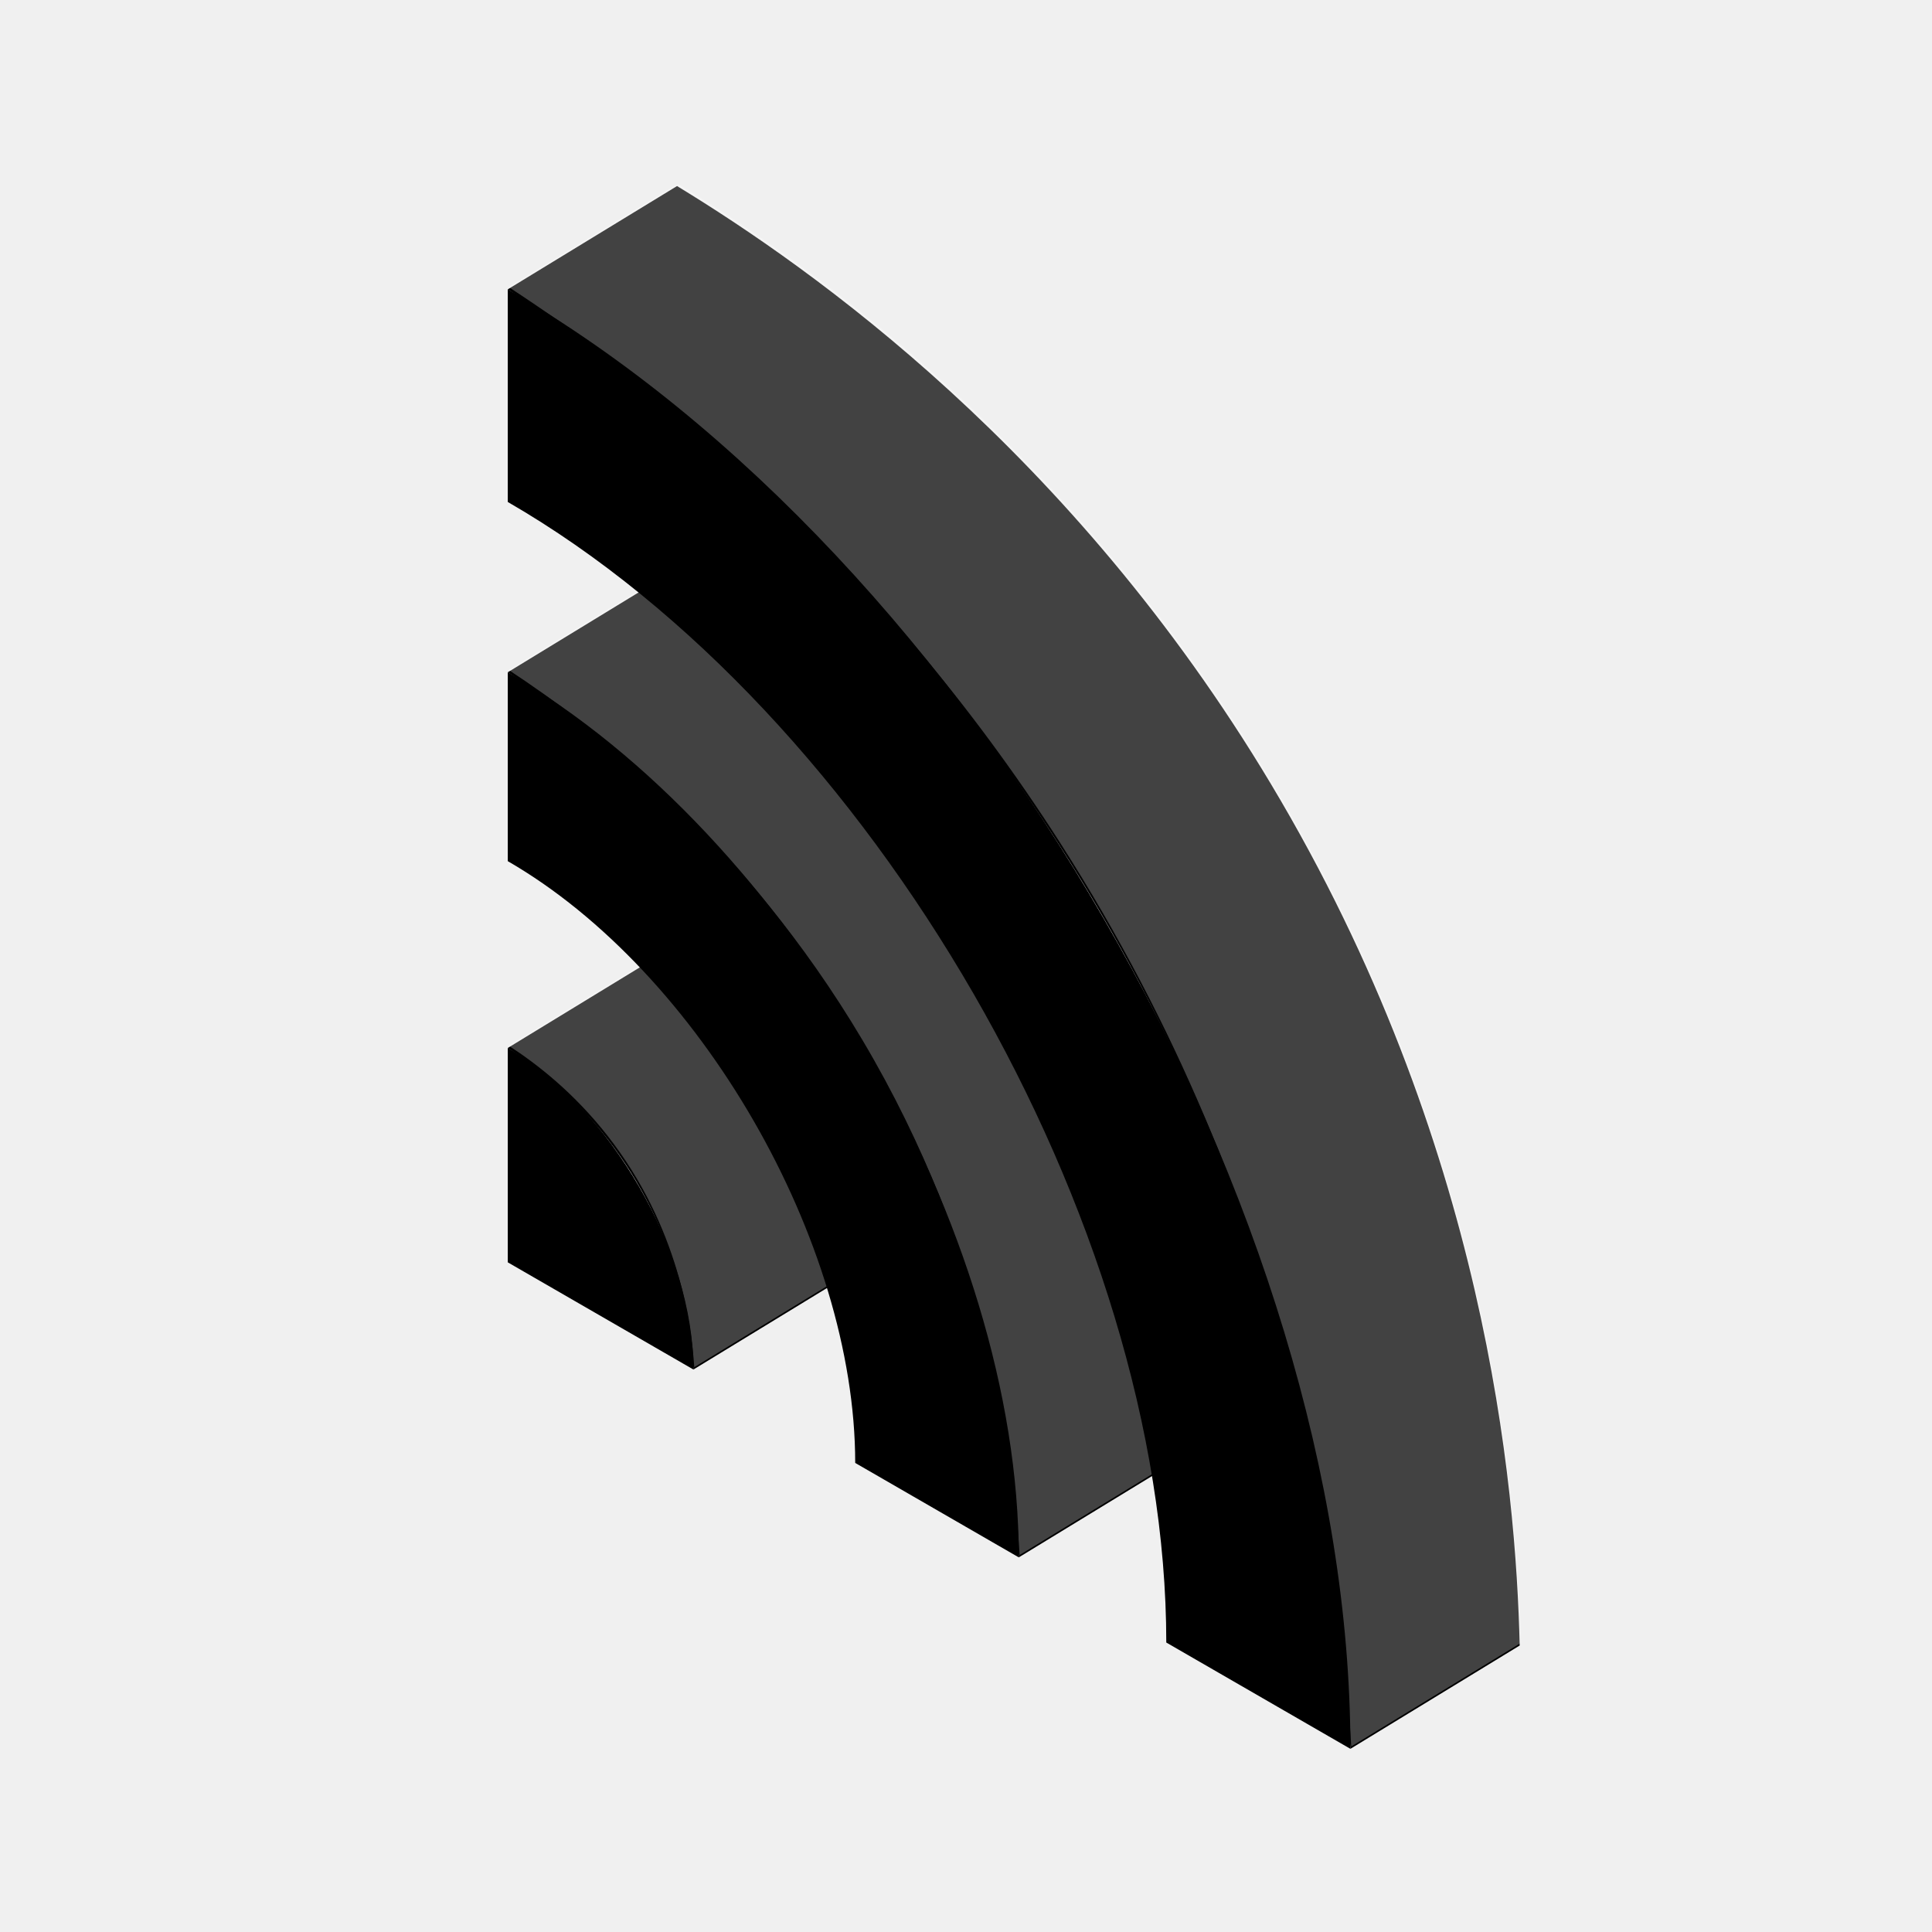
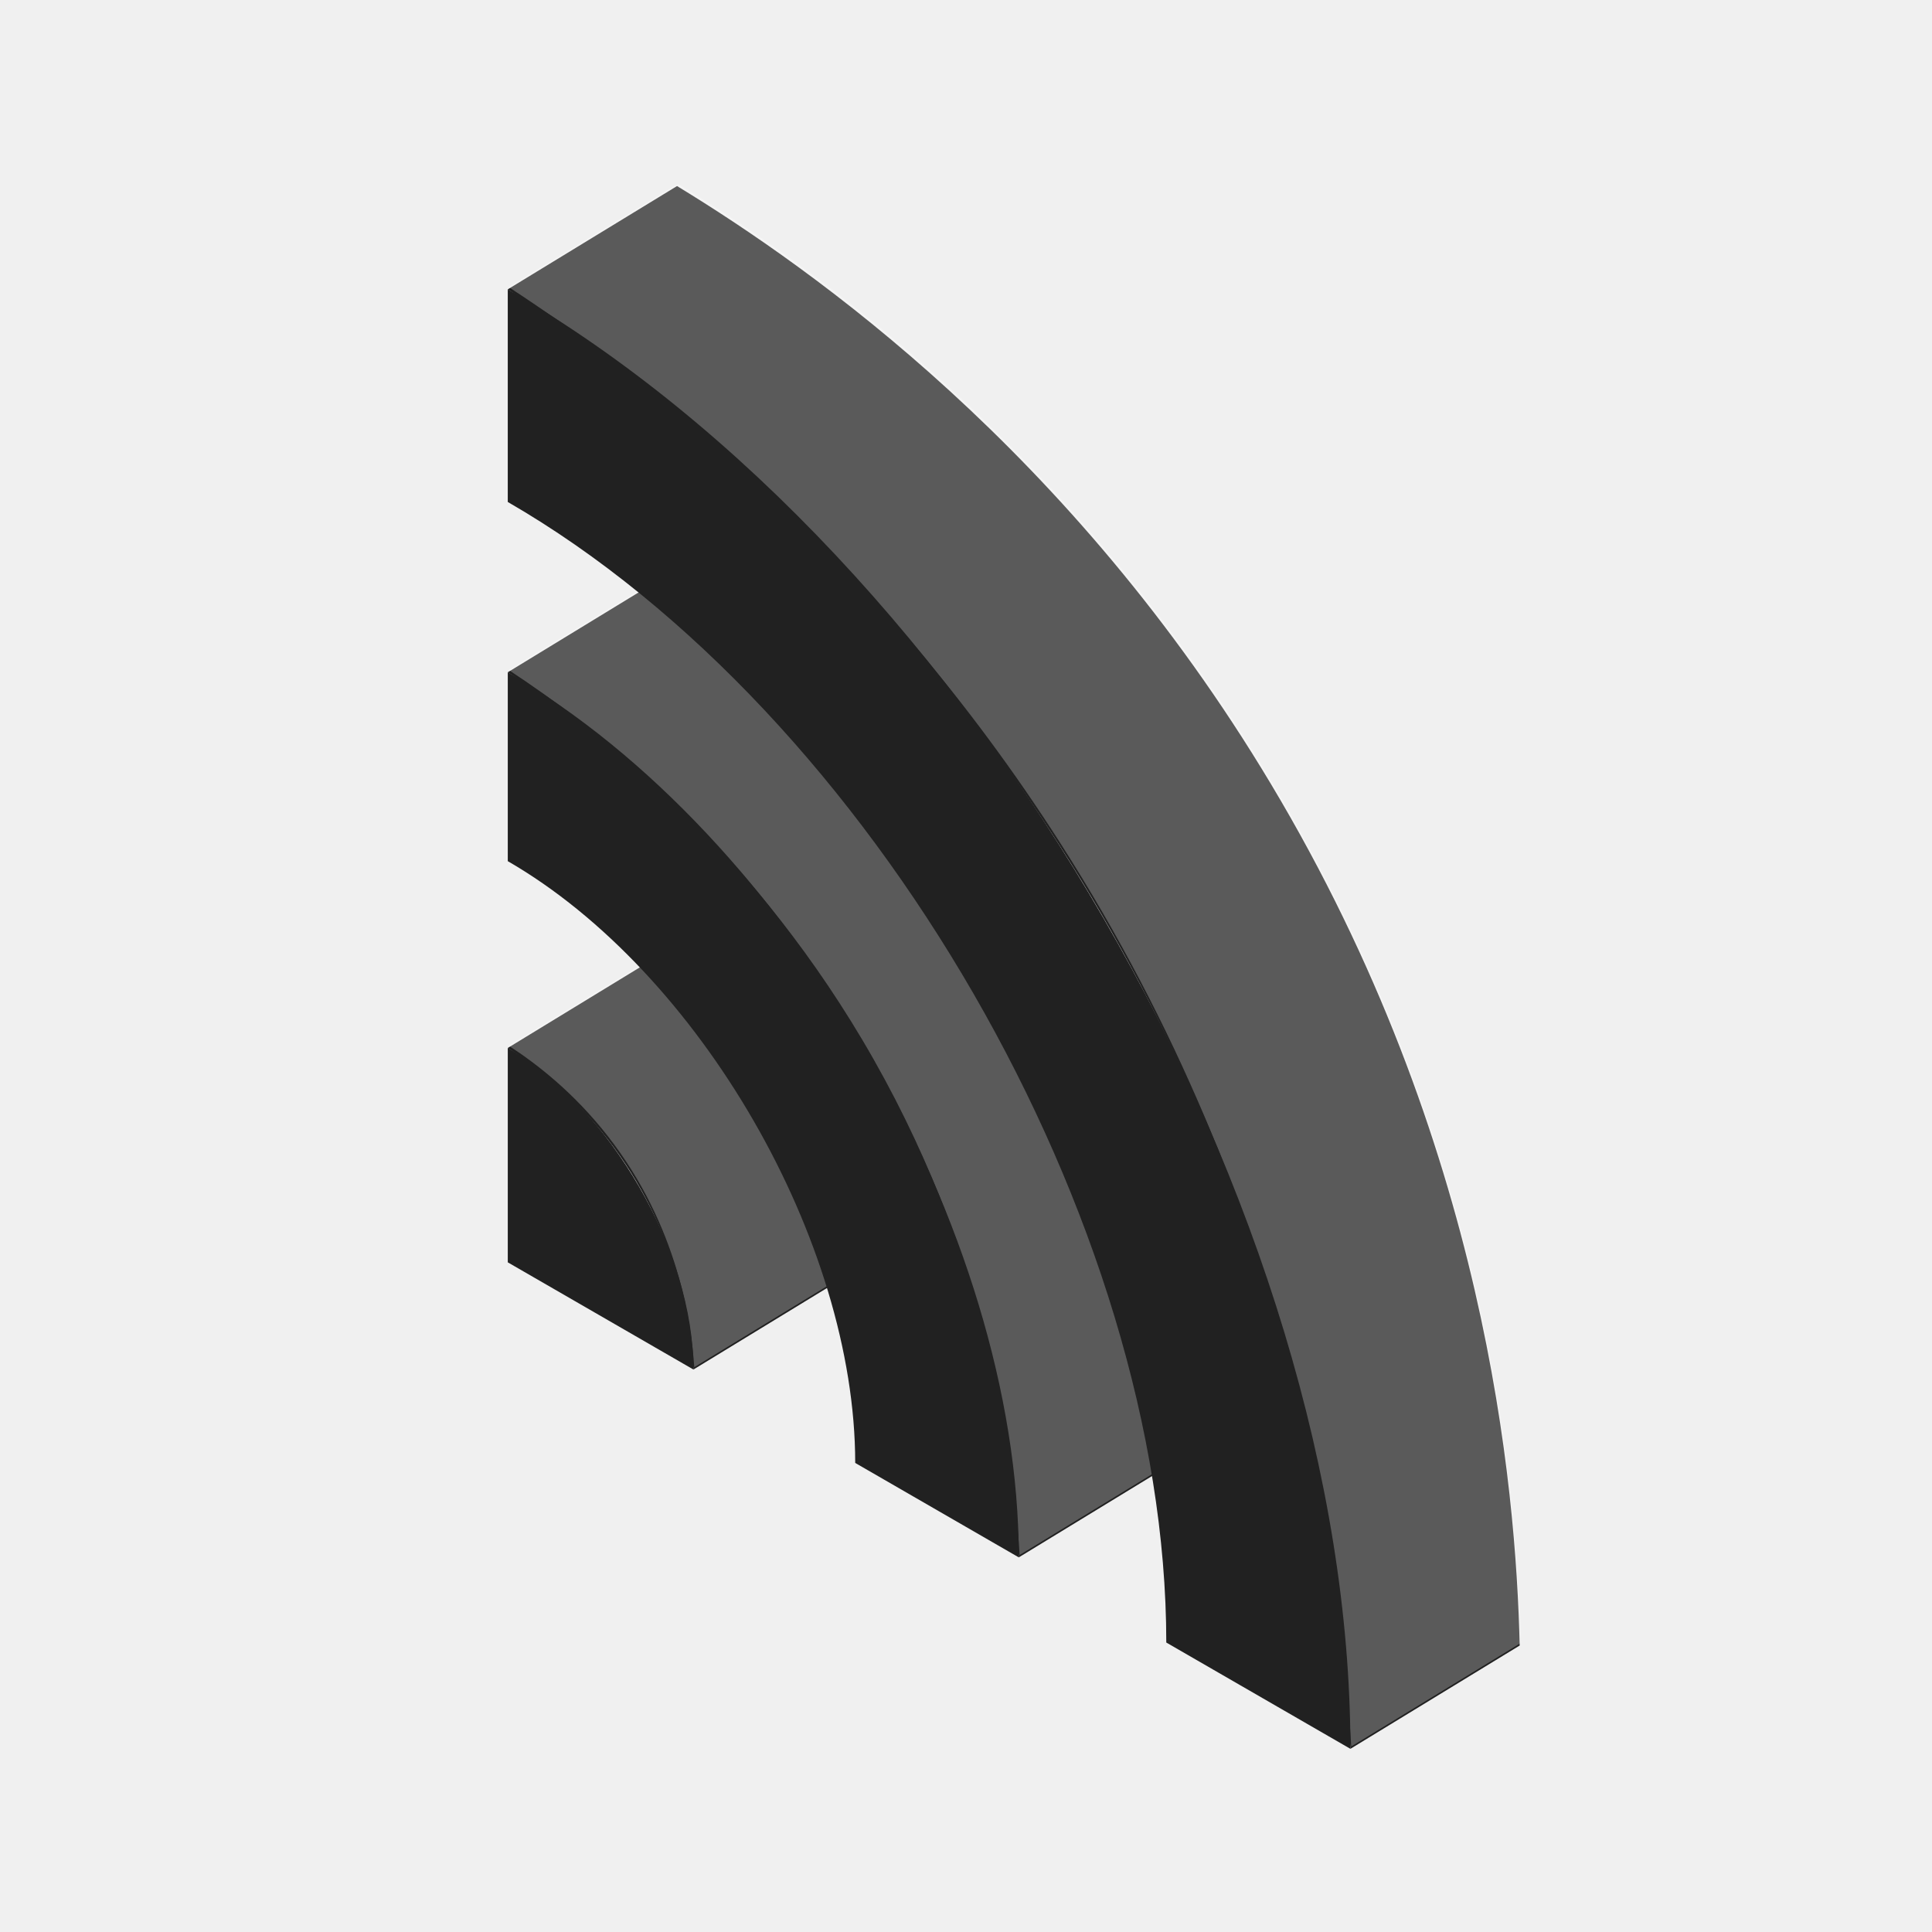
<svg xmlns="http://www.w3.org/2000/svg" width="100%" height="100%" viewBox="0 0 200 200" version="1.1" xml:space="preserve" style="fill-rule:evenodd;clip-rule:evenodd;stroke-linejoin:round;stroke-miterlimit:2;">
  <g>
-     <path d="M71.785,141.773c-0.301,-4.505 -1.623,-14.557 -8.957,-23.931c-3.477,-4.445 -7.282,-7.427 -10.263,-9.358l17.522,-10.694c3.154,2.058 8.958,6.444 13.452,14.114c4.646,7.931 5.56,15.394 5.767,19.175c-5.84,3.565 -11.681,7.13 -17.521,10.694" class="main" />
-     <path d="M105.465,161.219c-0.607,-10.53 -3.217,-31.329 -16.287,-53.34c-12.256,-20.64 -27.896,-32.562 -36.613,-38.286c5.841,-3.565 11.681,-7.129 17.522,-10.694c8.735,5.71 22.722,16.492 34.316,34.415c15.12,23.374 17.951,46.192 18.584,57.21c-5.841,3.565 -11.681,7.13 -17.522,10.695" class="main" />
-     <path d="M139.794,181.039c-1.027,-18.046 -5.626,-55.231 -30.1,-93.496c-19.284,-30.151 -42.72,-48.172 -57.13,-57.59c5.842,-3.565 11.683,-7.13 17.523,-10.693c13.984,8.517 40.858,27.46 61.472,61.887c22.3,37.241 25.366,72.717 25.758,89.197l-17.523,10.695Z" class="main" />
+     <path d="M71.785,141.773c-0.301,-4.505 -1.623,-14.557 -8.957,-23.931c-3.477,-4.445 -7.282,-7.427 -10.263,-9.358l17.522,-10.694c3.154,2.058 8.958,6.444 13.452,14.114c4.646,7.931 5.56,15.394 5.767,19.175c-5.84,3.565 -11.681,7.13 -17.521,10.694" style="fill:#212121;fill-rule:nonzero;" />
+     <path d="M105.465,161.219c-0.607,-10.53 -3.217,-31.329 -16.287,-53.34c-12.256,-20.64 -27.896,-32.562 -36.613,-38.286c5.841,-3.565 11.681,-7.129 17.522,-10.694c8.735,5.71 22.722,16.492 34.316,34.415c15.12,23.374 17.951,46.192 18.584,57.21c-5.841,3.565 -11.681,7.13 -17.522,10.695" style="fill:#212121;fill-rule:nonzero;" />
+     <path d="M139.794,181.039c-1.027,-18.046 -5.626,-55.231 -30.1,-93.496c-19.284,-30.151 -42.72,-48.172 -57.13,-57.59c5.842,-3.565 11.683,-7.13 17.523,-10.693c13.984,8.517 40.858,27.46 61.472,61.887c22.3,37.241 25.366,72.717 25.758,89.197l-17.523,10.695Z" style="fill:#212121;fill-rule:nonzero;" />
  </g>
  <path d="M71.869,141.528c-0.301,-4.504 -1.623,-14.557 -8.957,-23.931c-3.477,-4.445 -7.282,-7.427 -10.263,-9.357l17.522,-10.694c3.154,2.058 8.959,6.443 13.453,14.113c4.646,7.932 5.559,15.394 5.766,19.175c-5.84,3.565 -11.681,7.13 -17.521,10.694" style="fill:#fff;fill-opacity:0.26;fill-rule:nonzero;" />
  <path d="M105.549,160.974c-0.607,-10.53 -3.217,-31.329 -16.287,-53.34c-12.256,-20.64 -27.896,-32.562 -36.613,-38.285c5.841,-3.565 11.682,-7.129 17.522,-10.694c8.735,5.709 22.723,16.491 34.316,34.414c15.12,23.374 17.951,46.192 18.584,57.21c-5.84,3.565 -11.681,7.13 -17.522,10.695" style="fill:#fff;fill-opacity:0.26;fill-rule:nonzero;" />
  <path d="M139.878,180.794c-1.027,-18.046 -5.626,-55.23 -30.1,-93.496c-19.284,-30.151 -42.72,-48.172 -57.13,-57.589c5.842,-3.565 11.683,-7.13 17.523,-10.694c13.984,8.517 40.858,27.461 61.472,61.888c22.3,37.241 25.366,72.716 25.758,89.197l-17.523,10.694Z" style="fill:#fff;fill-opacity:0.26;fill-rule:nonzero;" />
  <g>
-     <path d="M139.794,181.039c0,-55.627 -39.053,-123.272 -87.23,-151.086l0,22.01c37.65,21.736 68.169,74.598 68.169,118.071l19.061,11.005Z" class="main" />
-     <path d="M52.565,69.593l-0,19.554c19.864,11.469 35.966,39.359 35.966,62.295l16.934,9.777c-0,-33.736 -23.684,-74.758 -52.9,-91.626" class="main" />
-     <path d="M71.785,141.773c-0,-12.257 -8.606,-27.16 -19.22,-33.289l0,22.193l19.22,11.096Z" class="main" />
+     <path d="M139.794,181.039c0,-55.627 -39.053,-123.272 -87.23,-151.086l0,22.01c37.65,21.736 68.169,74.598 68.169,118.071l19.061,11.005Z" style="fill:#212121;fill-rule:nonzero;" />
+     <path d="M52.565,69.593l-0,19.554c19.864,11.469 35.966,39.359 35.966,62.295l16.934,9.777c-0,-33.736 -23.684,-74.758 -52.9,-91.626" style="fill:#212121;fill-rule:nonzero;" />
+     <path d="M71.785,141.773c-0,-12.257 -8.606,-27.16 -19.22,-33.289l0,22.193l19.22,11.096Z" style="fill:#212121;fill-rule:nonzero;" />
  </g>
</svg>
